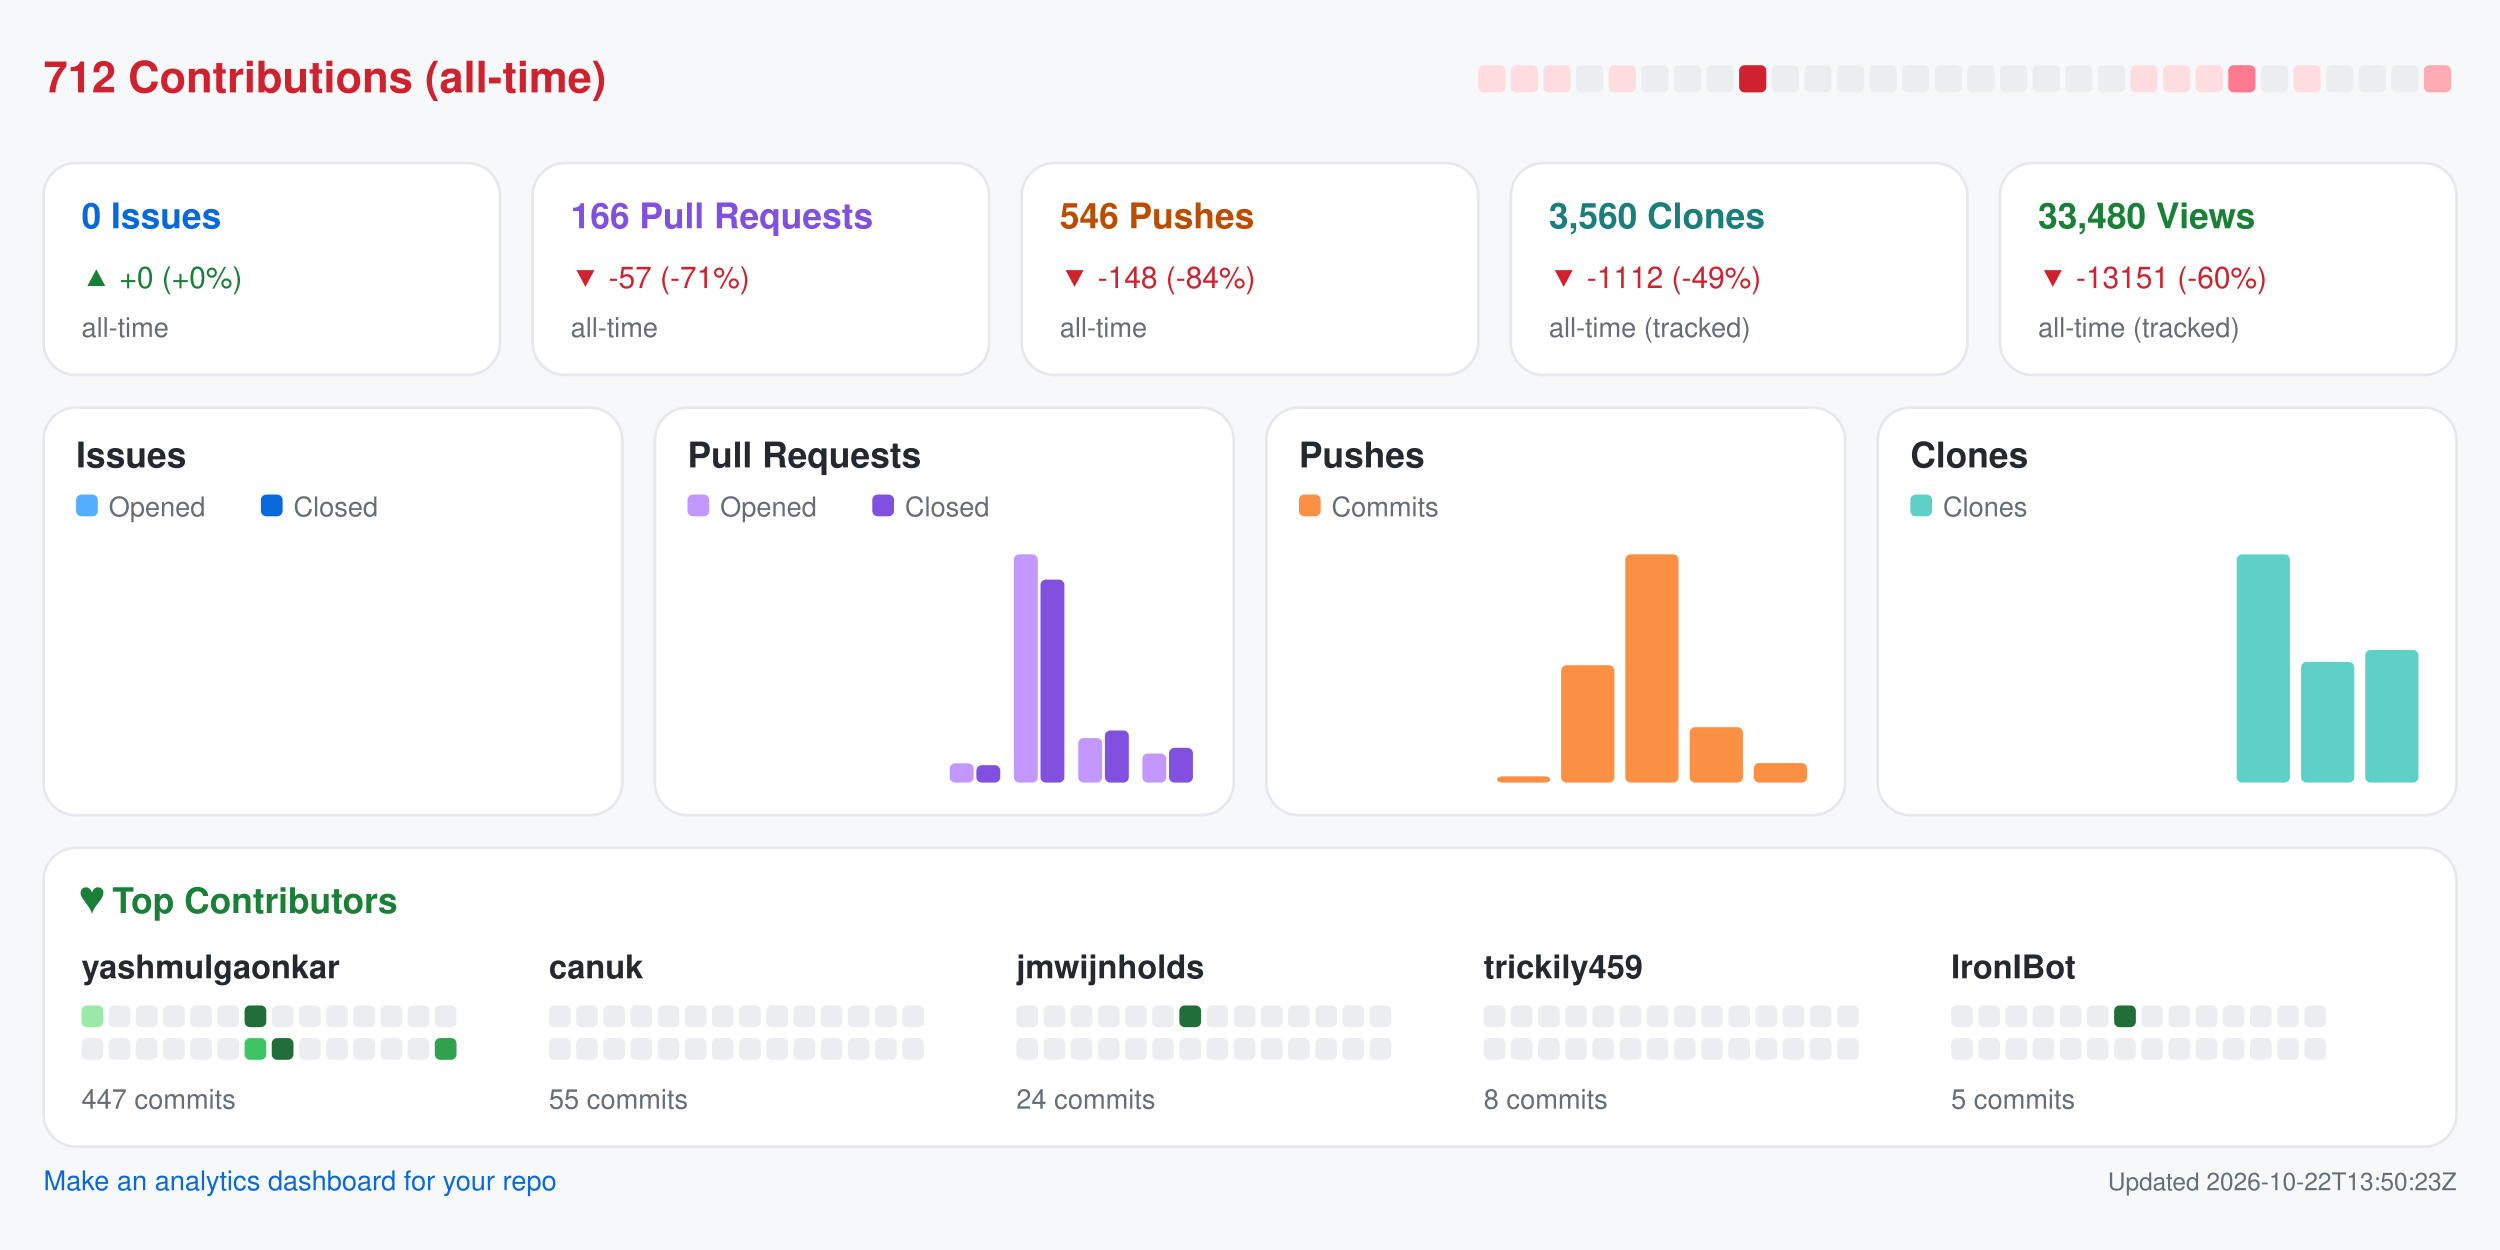
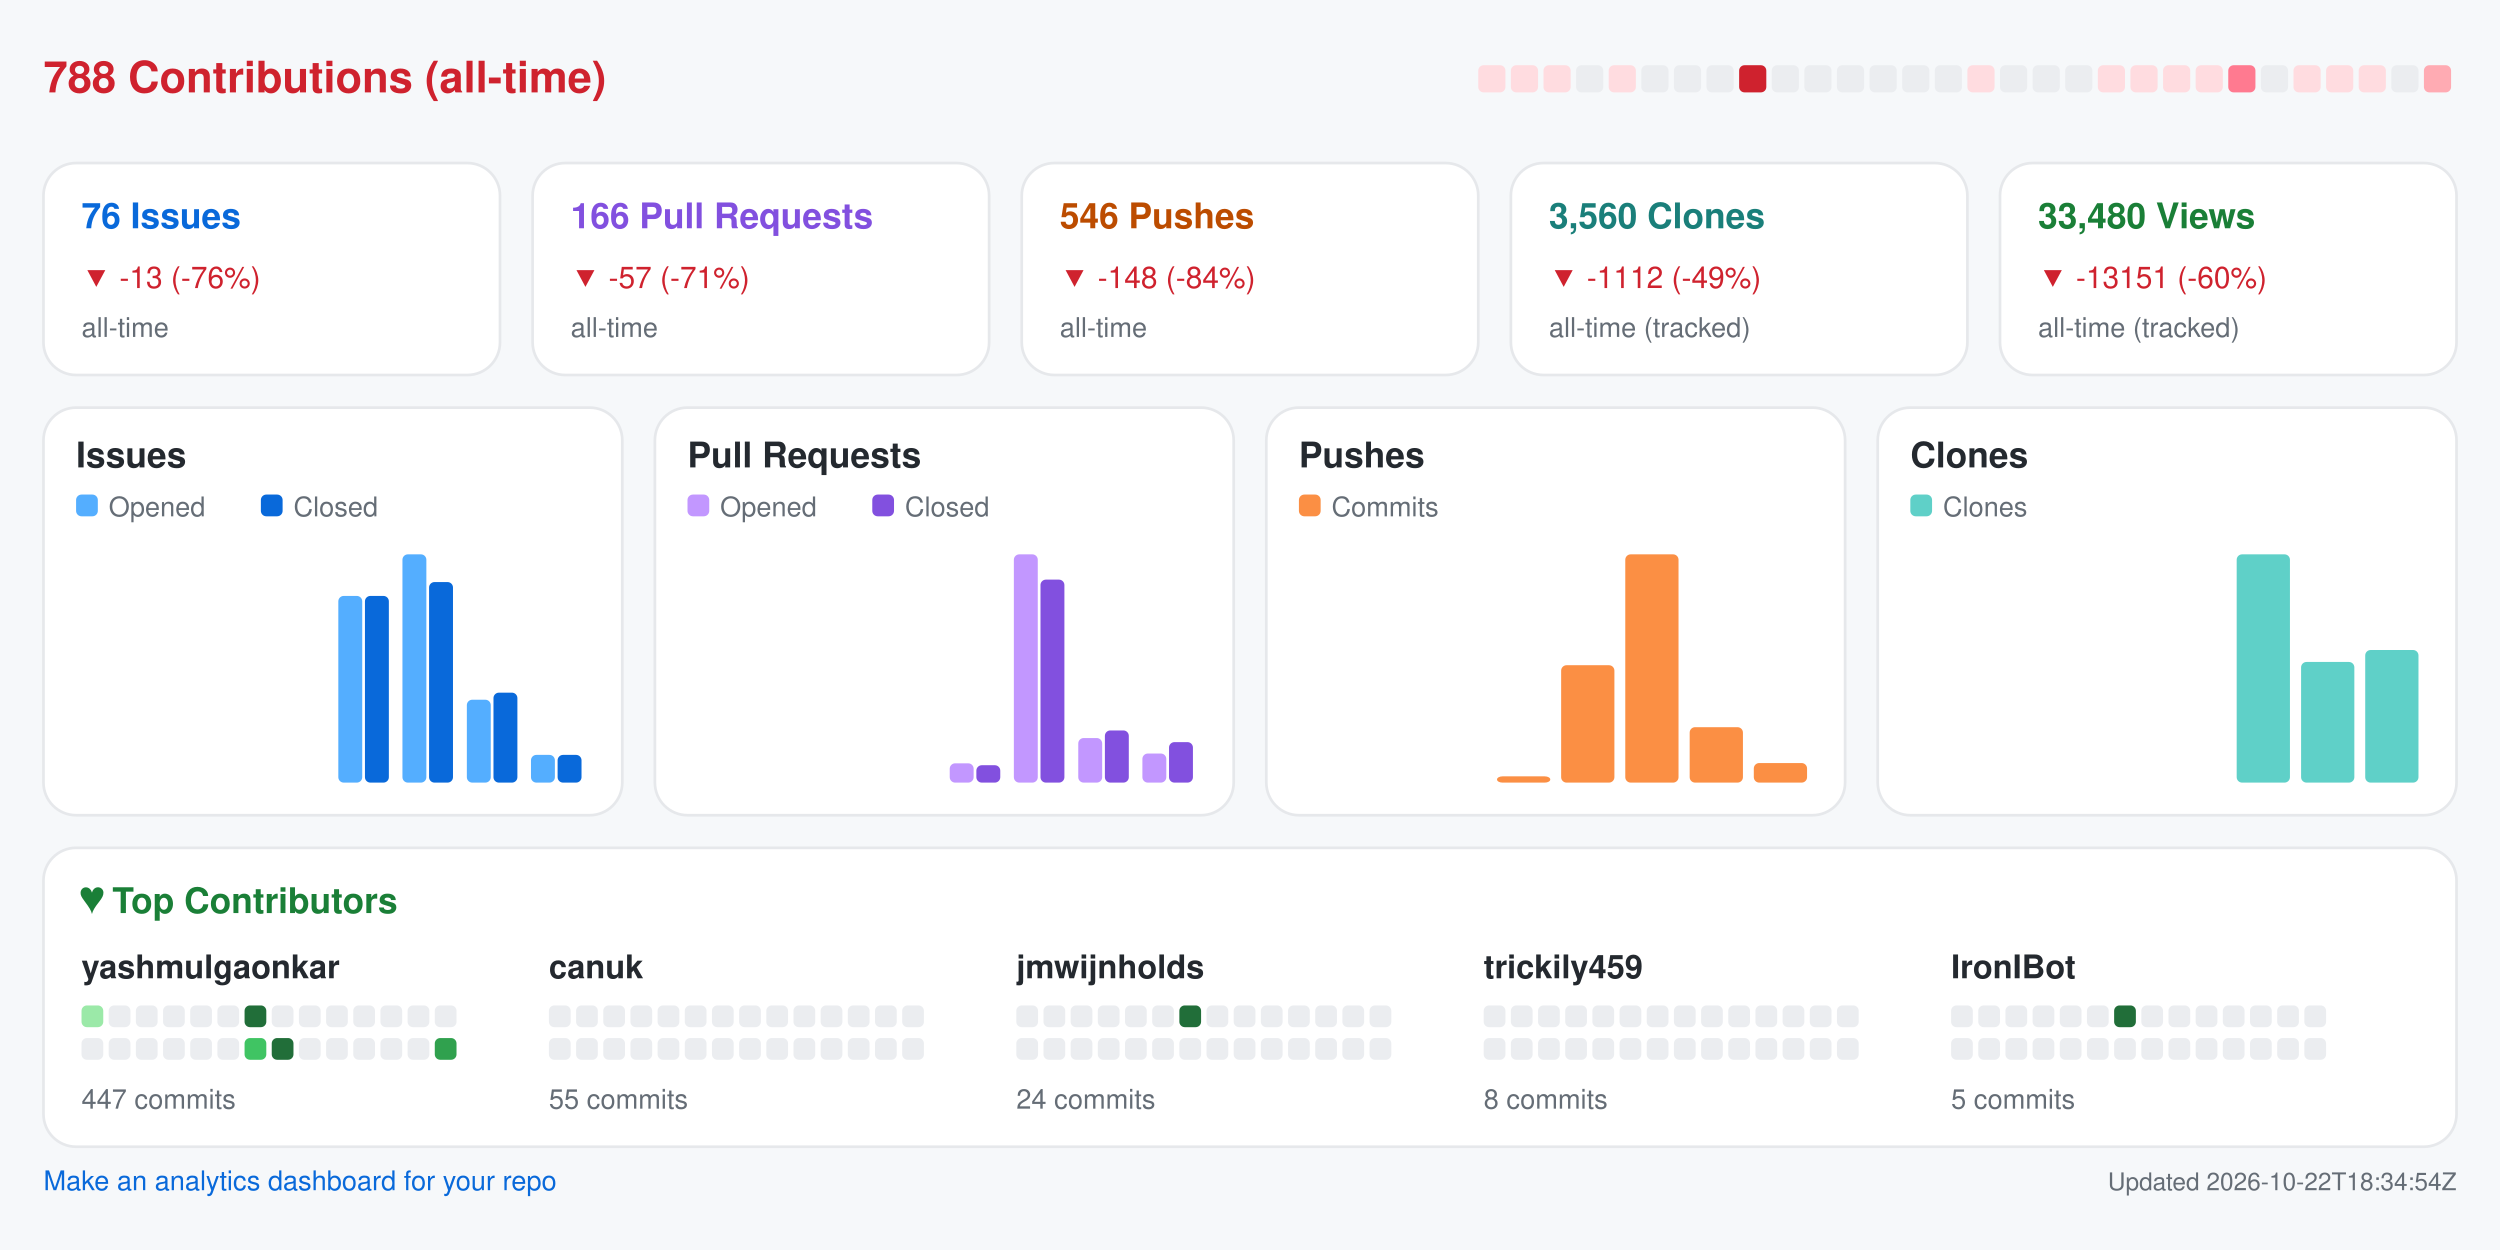
<svg xmlns="http://www.w3.org/2000/svg" width="920" height="460" viewBox="0 0 920 460" role="img" aria-label="Repository analytics for yashmulgaonkar/FlightScnr_Pi">
  <rect x="0.0" y="0.0" width="920.0" height="460.0" rx="0" fill="#f6f8fa" />
-   <text x="16.0" y="34.0" fill="#cf222e" font-size="16" font-family="-apple-system,BlinkMacSystemFont,Segoe UI,Helvetica,Arial,sans-serif" font-weight="600" text-anchor="start">712 Contributions (all-time)</text>
+   <text x="16.0" y="34.0" fill="#cf222e" font-size="16" font-family="-apple-system,BlinkMacSystemFont,Segoe UI,Helvetica,Arial,sans-serif" font-weight="600" text-anchor="start">788 Contributions (all-time)</text>
  <rect x="544.0" y="24.0" width="10.0" height="10.0" rx="2" fill="#ffdce0" />
  <rect x="556.0" y="24.0" width="10.0" height="10.0" rx="2" fill="#ffdce0" />
  <rect x="568.0" y="24.0" width="10.0" height="10.0" rx="2" fill="#ffdce0" />
  <rect x="580.0" y="24.0" width="10.0" height="10.0" rx="2" fill="#ebedf0" />
  <rect x="592.0" y="24.0" width="10.0" height="10.0" rx="2" fill="#ffdce0" />
  <rect x="604.0" y="24.0" width="10.0" height="10.0" rx="2" fill="#ebedf0" />
  <rect x="616.0" y="24.0" width="10.0" height="10.0" rx="2" fill="#ebedf0" />
  <rect x="628.0" y="24.0" width="10.0" height="10.0" rx="2" fill="#ebedf0" />
  <rect x="640.0" y="24.0" width="10.0" height="10.0" rx="2" fill="#cf222e" />
  <rect x="652.0" y="24.0" width="10.0" height="10.0" rx="2" fill="#ebedf0" />
  <rect x="664.0" y="24.0" width="10.0" height="10.0" rx="2" fill="#ebedf0" />
  <rect x="676.0" y="24.0" width="10.0" height="10.0" rx="2" fill="#ebedf0" />
  <rect x="688.0" y="24.0" width="10.0" height="10.0" rx="2" fill="#ebedf0" />
  <rect x="700.0" y="24.0" width="10.0" height="10.0" rx="2" fill="#ebedf0" />
  <rect x="712.0" y="24.0" width="10.0" height="10.0" rx="2" fill="#ebedf0" />
-   <rect x="724.0" y="24.0" width="10.0" height="10.0" rx="2" fill="#ebedf0" />
+   <rect x="724.0" y="24.0" width="10.0" height="10.0" rx="2" fill="#ffdce0" />
  <rect x="736.0" y="24.0" width="10.0" height="10.0" rx="2" fill="#ebedf0" />
  <rect x="748.0" y="24.0" width="10.0" height="10.0" rx="2" fill="#ebedf0" />
  <rect x="760.0" y="24.0" width="10.0" height="10.0" rx="2" fill="#ebedf0" />
-   <rect x="772.0" y="24.0" width="10.0" height="10.0" rx="2" fill="#ebedf0" />
+   <rect x="772.0" y="24.0" width="10.0" height="10.0" rx="2" fill="#ffdce0" />
  <rect x="784.0" y="24.0" width="10.0" height="10.0" rx="2" fill="#ffdce0" />
  <rect x="796.0" y="24.0" width="10.0" height="10.0" rx="2" fill="#ffdce0" />
  <rect x="808.0" y="24.0" width="10.0" height="10.0" rx="2" fill="#ffdce0" />
  <rect x="820.0" y="24.0" width="10.0" height="10.0" rx="2" fill="#ff7a90" />
  <rect x="832.0" y="24.0" width="10.0" height="10.0" rx="2" fill="#ebedf0" />
  <rect x="844.0" y="24.0" width="10.0" height="10.0" rx="2" fill="#ffdce0" />
-   <rect x="856.0" y="24.0" width="10.0" height="10.0" rx="2" fill="#ebedf0" />
-   <rect x="868.0" y="24.0" width="10.0" height="10.0" rx="2" fill="#ebedf0" />
+   <rect x="856.0" y="24.0" width="10.0" height="10.0" rx="2" fill="#ffdce0" />
+   <rect x="868.0" y="24.0" width="10.0" height="10.0" rx="2" fill="#ffdce0" />
  <rect x="880.0" y="24.0" width="10.0" height="10.0" rx="2" fill="#ebedf0" />
  <rect x="892.0" y="24.0" width="10.0" height="10.0" rx="2" fill="#ffabb3" />
  <rect x="16.0" y="60.0" width="168.0" height="78.0" rx="12" fill="#ffffff" stroke="#e6e8eb" />
-   <text x="30.0" y="84.0" fill="#0969da" font-size="13" font-family="-apple-system,BlinkMacSystemFont,Segoe UI,Helvetica,Arial,sans-serif" font-weight="600" text-anchor="start">0 Issues</text>
-   <text x="30.0" y="106.0" fill="#1a7f37" font-size="11" font-family="-apple-system,BlinkMacSystemFont,Segoe UI,Helvetica,Arial,sans-serif" font-weight="400" text-anchor="start">▲ +0 (+0%)</text>
+   <text x="30.0" y="84.0" fill="#0969da" font-size="13" font-family="-apple-system,BlinkMacSystemFont,Segoe UI,Helvetica,Arial,sans-serif" font-weight="600" text-anchor="start">76 Issues</text>
+   <text x="30.0" y="106.0" fill="#cf222e" font-size="11" font-family="-apple-system,BlinkMacSystemFont,Segoe UI,Helvetica,Arial,sans-serif" font-weight="400" text-anchor="start">▼ -13 (-76%)</text>
  <text x="30.0" y="124.0" fill="#656d76" font-size="10" font-family="-apple-system,BlinkMacSystemFont,Segoe UI,Helvetica,Arial,sans-serif" font-weight="400" text-anchor="start">all-time</text>
  <rect x="196.0" y="60.0" width="168.0" height="78.0" rx="12" fill="#ffffff" stroke="#e6e8eb" />
  <text x="210.0" y="84.0" fill="#8250df" font-size="13" font-family="-apple-system,BlinkMacSystemFont,Segoe UI,Helvetica,Arial,sans-serif" font-weight="600" text-anchor="start">166 Pull Requests</text>
  <text x="210.0" y="106.0" fill="#cf222e" font-size="11" font-family="-apple-system,BlinkMacSystemFont,Segoe UI,Helvetica,Arial,sans-serif" font-weight="400" text-anchor="start">▼ -57 (-71%)</text>
  <text x="210.0" y="124.0" fill="#656d76" font-size="10" font-family="-apple-system,BlinkMacSystemFont,Segoe UI,Helvetica,Arial,sans-serif" font-weight="400" text-anchor="start">all-time</text>
  <rect x="376.0" y="60.0" width="168.0" height="78.0" rx="12" fill="#ffffff" stroke="#e6e8eb" />
  <text x="390.0" y="84.0" fill="#bc4c00" font-size="13" font-family="-apple-system,BlinkMacSystemFont,Segoe UI,Helvetica,Arial,sans-serif" font-weight="600" text-anchor="start">546 Pushes</text>
  <text x="390.0" y="106.0" fill="#cf222e" font-size="11" font-family="-apple-system,BlinkMacSystemFont,Segoe UI,Helvetica,Arial,sans-serif" font-weight="400" text-anchor="start">▼ -148 (-84%)</text>
  <text x="390.0" y="124.0" fill="#656d76" font-size="10" font-family="-apple-system,BlinkMacSystemFont,Segoe UI,Helvetica,Arial,sans-serif" font-weight="400" text-anchor="start">all-time</text>
  <rect x="556.0" y="60.0" width="168.0" height="78.0" rx="12" fill="#ffffff" stroke="#e6e8eb" />
  <text x="570.0" y="84.0" fill="#1a7f7a" font-size="13" font-family="-apple-system,BlinkMacSystemFont,Segoe UI,Helvetica,Arial,sans-serif" font-weight="600" text-anchor="start">3,560 Clones</text>
  <text x="570.0" y="106.0" fill="#cf222e" font-size="11" font-family="-apple-system,BlinkMacSystemFont,Segoe UI,Helvetica,Arial,sans-serif" font-weight="400" text-anchor="start">▼ -1112 (-49%)</text>
  <text x="570.0" y="124.0" fill="#656d76" font-size="10" font-family="-apple-system,BlinkMacSystemFont,Segoe UI,Helvetica,Arial,sans-serif" font-weight="400" text-anchor="start">all-time (tracked)</text>
  <rect x="736.0" y="60.0" width="168.0" height="78.0" rx="12" fill="#ffffff" stroke="#e6e8eb" />
  <text x="750.0" y="84.0" fill="#1a7f37" font-size="13" font-family="-apple-system,BlinkMacSystemFont,Segoe UI,Helvetica,Arial,sans-serif" font-weight="600" text-anchor="start">33,480 Views</text>
  <text x="750.0" y="106.0" fill="#cf222e" font-size="11" font-family="-apple-system,BlinkMacSystemFont,Segoe UI,Helvetica,Arial,sans-serif" font-weight="400" text-anchor="start">▼ -13151 (-60%)</text>
  <text x="750.0" y="124.0" fill="#656d76" font-size="10" font-family="-apple-system,BlinkMacSystemFont,Segoe UI,Helvetica,Arial,sans-serif" font-weight="400" text-anchor="start">all-time (tracked)</text>
  <rect x="16.0" y="150.0" width="213.0" height="150.0" rx="12" fill="#ffffff" stroke="#e6e8eb" />
  <text x="28.0" y="172.0" fill="#24292f" font-size="13" font-family="-apple-system,BlinkMacSystemFont,Segoe UI,Helvetica,Arial,sans-serif" font-weight="600" text-anchor="start">Issues</text>
  <rect x="28.0" y="182.0" width="8.0" height="8.0" rx="2" fill="#54aeff" />
  <text x="40.0" y="190.0" fill="#656d76" font-size="10" font-family="-apple-system,BlinkMacSystemFont,Segoe UI,Helvetica,Arial,sans-serif" font-weight="400" text-anchor="start">Opened</text>
  <rect x="96.0" y="182.0" width="8.0" height="8.0" rx="2" fill="#0969da" />
  <text x="108.0" y="190.0" fill="#656d76" font-size="10" font-family="-apple-system,BlinkMacSystemFont,Segoe UI,Helvetica,Arial,sans-serif" font-weight="400" text-anchor="start">Closed</text>
  <rect x="30.0" y="288.0" width="8.8" height="0.0" rx="2" fill="#54aeff" />
  <rect x="39.8" y="288.0" width="8.8" height="0.0" rx="2" fill="#0969da" />
  <rect x="53.6" y="288.0" width="8.8" height="0.0" rx="2" fill="#54aeff" />
  <rect x="63.4" y="288.0" width="8.8" height="0.0" rx="2" fill="#0969da" />
  <rect x="77.2" y="288.0" width="8.8" height="0.0" rx="2" fill="#54aeff" />
  <rect x="87.1" y="288.0" width="8.8" height="0.0" rx="2" fill="#0969da" />
  <rect x="100.9" y="288.0" width="8.8" height="0.0" rx="2" fill="#54aeff" />
  <rect x="110.7" y="288.0" width="8.8" height="0.0" rx="2" fill="#0969da" />
-   <rect x="124.5" y="288.0" width="8.8" height="0.0" rx="2" fill="#54aeff" />
-   <rect x="134.3" y="288.0" width="8.8" height="0.0" rx="2" fill="#0969da" />
-   <rect x="148.1" y="288.0" width="8.8" height="0.0" rx="2" fill="#54aeff" />
-   <rect x="157.9" y="288.0" width="8.8" height="0.0" rx="2" fill="#0969da" />
-   <rect x="171.8" y="288.0" width="8.8" height="0.0" rx="2" fill="#54aeff" />
-   <rect x="181.6" y="288.0" width="8.8" height="0.0" rx="2" fill="#0969da" />
-   <rect x="195.4" y="288.0" width="8.8" height="0.0" rx="2" fill="#54aeff" />
-   <rect x="205.2" y="288.0" width="8.8" height="0.0" rx="2" fill="#0969da" />
+   <rect x="124.5" y="219.3" width="8.8" height="68.7" rx="2" fill="#54aeff" />
+   <rect x="134.3" y="219.3" width="8.8" height="68.7" rx="2" fill="#0969da" />
+   <rect x="148.1" y="204.0" width="8.8" height="84.0" rx="2" fill="#54aeff" />
+   <rect x="157.9" y="214.2" width="8.8" height="73.8" rx="2" fill="#0969da" />
+   <rect x="171.8" y="257.5" width="8.8" height="30.5" rx="2" fill="#54aeff" />
+   <rect x="181.6" y="254.9" width="8.8" height="33.1" rx="2" fill="#0969da" />
+   <rect x="195.4" y="277.8" width="8.8" height="10.2" rx="2" fill="#54aeff" />
+   <rect x="205.2" y="277.8" width="8.8" height="10.2" rx="2" fill="#0969da" />
  <rect x="241.0" y="150.0" width="213.0" height="150.0" rx="12" fill="#ffffff" stroke="#e6e8eb" />
  <text x="253.0" y="172.0" fill="#24292f" font-size="13" font-family="-apple-system,BlinkMacSystemFont,Segoe UI,Helvetica,Arial,sans-serif" font-weight="600" text-anchor="start">Pull Requests</text>
  <rect x="253.0" y="182.0" width="8.0" height="8.0" rx="2" fill="#c297ff" />
  <text x="265.0" y="190.0" fill="#656d76" font-size="10" font-family="-apple-system,BlinkMacSystemFont,Segoe UI,Helvetica,Arial,sans-serif" font-weight="400" text-anchor="start">Opened</text>
  <rect x="321.0" y="182.0" width="8.0" height="8.0" rx="2" fill="#8250df" />
  <text x="333.0" y="190.0" fill="#656d76" font-size="10" font-family="-apple-system,BlinkMacSystemFont,Segoe UI,Helvetica,Arial,sans-serif" font-weight="400" text-anchor="start">Closed</text>
  <rect x="255.0" y="288.0" width="8.8" height="0.0" rx="2" fill="#c297ff" />
  <rect x="264.8" y="288.0" width="8.8" height="0.0" rx="2" fill="#8250df" />
  <rect x="278.6" y="288.0" width="8.8" height="0.0" rx="2" fill="#c297ff" />
  <rect x="288.4" y="288.0" width="8.8" height="0.0" rx="2" fill="#8250df" />
  <rect x="302.2" y="288.0" width="8.8" height="0.0" rx="2" fill="#c297ff" />
  <rect x="312.1" y="288.0" width="8.8" height="0.0" rx="2" fill="#8250df" />
  <rect x="325.9" y="288.0" width="8.8" height="0.0" rx="2" fill="#c297ff" />
  <rect x="335.7" y="288.0" width="8.8" height="0.0" rx="2" fill="#8250df" />
  <rect x="349.5" y="280.9" width="8.8" height="7.1" rx="2" fill="#c297ff" />
  <rect x="359.3" y="281.6" width="8.8" height="6.4" rx="2" fill="#8250df" />
  <rect x="373.1" y="204.0" width="8.8" height="84.0" rx="2" fill="#c297ff" />
  <rect x="382.9" y="213.3" width="8.8" height="74.7" rx="2" fill="#8250df" />
  <rect x="396.8" y="271.6" width="8.8" height="16.4" rx="2" fill="#c297ff" />
  <rect x="406.6" y="268.8" width="8.8" height="19.2" rx="2" fill="#8250df" />
  <rect x="420.4" y="277.3" width="8.8" height="10.7" rx="2" fill="#c297ff" />
-   <rect x="430.2" y="275.2" width="8.8" height="12.8" rx="2" fill="#8250df" />
+   <rect x="430.2" y="273.1" width="8.8" height="14.9" rx="2" fill="#8250df" />
  <rect x="466.0" y="150.0" width="213.0" height="150.0" rx="12" fill="#ffffff" stroke="#e6e8eb" />
  <text x="478.0" y="172.0" fill="#24292f" font-size="13" font-family="-apple-system,BlinkMacSystemFont,Segoe UI,Helvetica,Arial,sans-serif" font-weight="600" text-anchor="start">Pushes</text>
  <rect x="478.0" y="182.0" width="8.0" height="8.0" rx="2" fill="#fb8f44" />
  <text x="490.0" y="190.0" fill="#656d76" font-size="10" font-family="-apple-system,BlinkMacSystemFont,Segoe UI,Helvetica,Arial,sans-serif" font-weight="400" text-anchor="start">Commits</text>
  <rect x="480.0" y="288.0" width="19.6" height="0.0" rx="2" fill="#fb8f44" />
  <rect x="503.6" y="288.0" width="19.6" height="0.0" rx="2" fill="#fb8f44" />
  <rect x="527.2" y="288.0" width="19.6" height="0.0" rx="2" fill="#fb8f44" />
  <rect x="550.9" y="285.7" width="19.6" height="2.3" rx="2" fill="#fb8f44" />
  <rect x="574.5" y="244.8" width="19.6" height="43.2" rx="2" fill="#fb8f44" />
  <rect x="598.1" y="204.0" width="19.6" height="84.0" rx="2" fill="#fb8f44" />
  <rect x="621.8" y="267.6" width="19.6" height="20.4" rx="2" fill="#fb8f44" />
  <rect x="645.4" y="280.8" width="19.6" height="7.2" rx="2" fill="#fb8f44" />
  <rect x="691.0" y="150.0" width="213.0" height="150.0" rx="12" fill="#ffffff" stroke="#e6e8eb" />
  <text x="703.0" y="172.0" fill="#24292f" font-size="13" font-family="-apple-system,BlinkMacSystemFont,Segoe UI,Helvetica,Arial,sans-serif" font-weight="600" text-anchor="start">Clones</text>
  <rect x="703.0" y="182.0" width="8.0" height="8.0" rx="2" fill="#5fd0c8" />
  <text x="715.0" y="190.0" fill="#656d76" font-size="10" font-family="-apple-system,BlinkMacSystemFont,Segoe UI,Helvetica,Arial,sans-serif" font-weight="400" text-anchor="start">Clones</text>
  <rect x="705.0" y="288.0" width="19.6" height="0.0" rx="2" fill="#5fd0c8" />
  <rect x="728.6" y="288.0" width="19.6" height="0.0" rx="2" fill="#5fd0c8" />
  <rect x="752.2" y="288.0" width="19.6" height="0.0" rx="2" fill="#5fd0c8" />
  <rect x="775.9" y="288.0" width="19.6" height="0.0" rx="2" fill="#5fd0c8" />
  <rect x="799.5" y="288.0" width="19.6" height="0.0" rx="2" fill="#5fd0c8" />
  <rect x="823.1" y="204.0" width="19.6" height="84.0" rx="2" fill="#5fd0c8" />
  <rect x="846.8" y="243.6" width="19.6" height="44.4" rx="2" fill="#5fd0c8" />
  <rect x="870.4" y="239.2" width="19.6" height="48.8" rx="2" fill="#5fd0c8" />
  <rect x="16.0" y="312.0" width="888.0" height="110.0" rx="12" fill="#ffffff" stroke="#e6e8eb" />
  <text x="30.0" y="336.0" fill="#1a7f37" font-size="13" font-family="-apple-system,BlinkMacSystemFont,Segoe UI,Helvetica,Arial,sans-serif" font-weight="600" text-anchor="start">♥  Top Contributors</text>
  <text x="30.0" y="360.0" fill="#24292f" font-size="12" font-family="-apple-system,BlinkMacSystemFont,Segoe UI,Helvetica,Arial,sans-serif" font-weight="600" text-anchor="start">yashmulgaonkar</text>
  <rect x="30.0" y="370.0" width="8.0" height="8.0" rx="2" fill="#9be9a8" />
  <rect x="40.0" y="370.0" width="8.0" height="8.0" rx="2" fill="#ebedf0" />
  <rect x="50.0" y="370.0" width="8.0" height="8.0" rx="2" fill="#ebedf0" />
  <rect x="60.0" y="370.0" width="8.0" height="8.0" rx="2" fill="#ebedf0" />
  <rect x="70.0" y="370.0" width="8.0" height="8.0" rx="2" fill="#ebedf0" />
  <rect x="80.0" y="370.0" width="8.0" height="8.0" rx="2" fill="#ebedf0" />
  <rect x="90.0" y="370.0" width="8.0" height="8.0" rx="2" fill="#216e39" />
  <rect x="100.0" y="370.0" width="8.0" height="8.0" rx="2" fill="#ebedf0" />
  <rect x="110.0" y="370.0" width="8.0" height="8.0" rx="2" fill="#ebedf0" />
  <rect x="120.0" y="370.0" width="8.0" height="8.0" rx="2" fill="#ebedf0" />
  <rect x="130.0" y="370.0" width="8.0" height="8.0" rx="2" fill="#ebedf0" />
  <rect x="140.0" y="370.0" width="8.0" height="8.0" rx="2" fill="#ebedf0" />
  <rect x="150.0" y="370.0" width="8.0" height="8.0" rx="2" fill="#ebedf0" />
  <rect x="160.0" y="370.0" width="8.0" height="8.0" rx="2" fill="#ebedf0" />
  <rect x="30.0" y="382.0" width="8.0" height="8.0" rx="2" fill="#ebedf0" />
  <rect x="40.0" y="382.0" width="8.0" height="8.0" rx="2" fill="#ebedf0" />
  <rect x="50.0" y="382.0" width="8.0" height="8.0" rx="2" fill="#ebedf0" />
  <rect x="60.0" y="382.0" width="8.0" height="8.0" rx="2" fill="#ebedf0" />
  <rect x="70.0" y="382.0" width="8.0" height="8.0" rx="2" fill="#ebedf0" />
  <rect x="80.0" y="382.0" width="8.0" height="8.0" rx="2" fill="#ebedf0" />
  <rect x="90.0" y="382.0" width="8.0" height="8.0" rx="2" fill="#40c463" />
  <rect x="100.0" y="382.0" width="8.0" height="8.0" rx="2" fill="#216e39" />
  <rect x="110.0" y="382.0" width="8.0" height="8.0" rx="2" fill="#ebedf0" />
  <rect x="120.0" y="382.0" width="8.0" height="8.0" rx="2" fill="#ebedf0" />
  <rect x="130.0" y="382.0" width="8.0" height="8.0" rx="2" fill="#ebedf0" />
  <rect x="140.0" y="382.0" width="8.0" height="8.0" rx="2" fill="#ebedf0" />
  <rect x="150.0" y="382.0" width="8.0" height="8.0" rx="2" fill="#ebedf0" />
  <rect x="160.0" y="382.0" width="8.0" height="8.0" rx="2" fill="#30a14e" />
  <text x="30.0" y="408.0" fill="#656d76" font-size="10" font-family="-apple-system,BlinkMacSystemFont,Segoe UI,Helvetica,Arial,sans-serif" font-weight="400" text-anchor="start">447 commits</text>
  <text x="202.0" y="360.0" fill="#24292f" font-size="12" font-family="-apple-system,BlinkMacSystemFont,Segoe UI,Helvetica,Arial,sans-serif" font-weight="600" text-anchor="start">canuk</text>
  <rect x="202.0" y="370.0" width="8.0" height="8.0" rx="2" fill="#ebedf0" />
  <rect x="212.0" y="370.0" width="8.0" height="8.0" rx="2" fill="#ebedf0" />
  <rect x="222.0" y="370.0" width="8.0" height="8.0" rx="2" fill="#ebedf0" />
  <rect x="232.0" y="370.0" width="8.0" height="8.0" rx="2" fill="#ebedf0" />
  <rect x="242.0" y="370.0" width="8.0" height="8.0" rx="2" fill="#ebedf0" />
  <rect x="252.0" y="370.0" width="8.0" height="8.0" rx="2" fill="#ebedf0" />
  <rect x="262.0" y="370.0" width="8.0" height="8.0" rx="2" fill="#ebedf0" />
  <rect x="272.0" y="370.0" width="8.0" height="8.0" rx="2" fill="#ebedf0" />
  <rect x="282.0" y="370.0" width="8.0" height="8.0" rx="2" fill="#ebedf0" />
  <rect x="292.0" y="370.0" width="8.0" height="8.0" rx="2" fill="#ebedf0" />
  <rect x="302.0" y="370.0" width="8.0" height="8.0" rx="2" fill="#ebedf0" />
  <rect x="312.0" y="370.0" width="8.0" height="8.0" rx="2" fill="#ebedf0" />
  <rect x="322.0" y="370.0" width="8.0" height="8.0" rx="2" fill="#ebedf0" />
  <rect x="332.0" y="370.0" width="8.0" height="8.0" rx="2" fill="#ebedf0" />
  <rect x="202.0" y="382.0" width="8.0" height="8.0" rx="2" fill="#ebedf0" />
  <rect x="212.0" y="382.0" width="8.0" height="8.0" rx="2" fill="#ebedf0" />
  <rect x="222.0" y="382.0" width="8.0" height="8.0" rx="2" fill="#ebedf0" />
  <rect x="232.0" y="382.0" width="8.0" height="8.0" rx="2" fill="#ebedf0" />
  <rect x="242.0" y="382.0" width="8.0" height="8.0" rx="2" fill="#ebedf0" />
  <rect x="252.0" y="382.0" width="8.0" height="8.0" rx="2" fill="#ebedf0" />
  <rect x="262.0" y="382.0" width="8.0" height="8.0" rx="2" fill="#ebedf0" />
  <rect x="272.0" y="382.0" width="8.0" height="8.0" rx="2" fill="#ebedf0" />
  <rect x="282.0" y="382.0" width="8.0" height="8.0" rx="2" fill="#ebedf0" />
  <rect x="292.0" y="382.0" width="8.0" height="8.0" rx="2" fill="#ebedf0" />
  <rect x="302.0" y="382.0" width="8.0" height="8.0" rx="2" fill="#ebedf0" />
  <rect x="312.0" y="382.0" width="8.0" height="8.0" rx="2" fill="#ebedf0" />
  <rect x="322.0" y="382.0" width="8.0" height="8.0" rx="2" fill="#ebedf0" />
  <rect x="332.0" y="382.0" width="8.0" height="8.0" rx="2" fill="#ebedf0" />
  <text x="202.0" y="408.0" fill="#656d76" font-size="10" font-family="-apple-system,BlinkMacSystemFont,Segoe UI,Helvetica,Arial,sans-serif" font-weight="400" text-anchor="start">55 commits</text>
  <text x="374.0" y="360.0" fill="#24292f" font-size="12" font-family="-apple-system,BlinkMacSystemFont,Segoe UI,Helvetica,Arial,sans-serif" font-weight="600" text-anchor="start">jmwijnholds</text>
  <rect x="374.0" y="370.0" width="8.0" height="8.0" rx="2" fill="#ebedf0" />
  <rect x="384.0" y="370.0" width="8.0" height="8.0" rx="2" fill="#ebedf0" />
  <rect x="394.0" y="370.0" width="8.0" height="8.0" rx="2" fill="#ebedf0" />
  <rect x="404.0" y="370.0" width="8.0" height="8.0" rx="2" fill="#ebedf0" />
  <rect x="414.0" y="370.0" width="8.0" height="8.0" rx="2" fill="#ebedf0" />
  <rect x="424.0" y="370.0" width="8.0" height="8.0" rx="2" fill="#ebedf0" />
  <rect x="434.0" y="370.0" width="8.0" height="8.0" rx="2" fill="#216e39" />
  <rect x="444.0" y="370.0" width="8.0" height="8.0" rx="2" fill="#ebedf0" />
  <rect x="454.0" y="370.0" width="8.0" height="8.0" rx="2" fill="#ebedf0" />
  <rect x="464.0" y="370.0" width="8.0" height="8.0" rx="2" fill="#ebedf0" />
  <rect x="474.0" y="370.0" width="8.0" height="8.0" rx="2" fill="#ebedf0" />
  <rect x="484.0" y="370.0" width="8.0" height="8.0" rx="2" fill="#ebedf0" />
  <rect x="494.0" y="370.0" width="8.0" height="8.0" rx="2" fill="#ebedf0" />
  <rect x="504.0" y="370.0" width="8.0" height="8.0" rx="2" fill="#ebedf0" />
  <rect x="374.0" y="382.0" width="8.0" height="8.0" rx="2" fill="#ebedf0" />
  <rect x="384.0" y="382.0" width="8.0" height="8.0" rx="2" fill="#ebedf0" />
  <rect x="394.0" y="382.0" width="8.0" height="8.0" rx="2" fill="#ebedf0" />
  <rect x="404.0" y="382.0" width="8.0" height="8.0" rx="2" fill="#ebedf0" />
  <rect x="414.0" y="382.0" width="8.0" height="8.0" rx="2" fill="#ebedf0" />
  <rect x="424.0" y="382.0" width="8.0" height="8.0" rx="2" fill="#ebedf0" />
  <rect x="434.0" y="382.0" width="8.0" height="8.0" rx="2" fill="#ebedf0" />
  <rect x="444.0" y="382.0" width="8.0" height="8.0" rx="2" fill="#ebedf0" />
  <rect x="454.0" y="382.0" width="8.0" height="8.0" rx="2" fill="#ebedf0" />
  <rect x="464.0" y="382.0" width="8.0" height="8.0" rx="2" fill="#ebedf0" />
  <rect x="474.0" y="382.0" width="8.0" height="8.0" rx="2" fill="#ebedf0" />
  <rect x="484.0" y="382.0" width="8.0" height="8.0" rx="2" fill="#ebedf0" />
  <rect x="494.0" y="382.0" width="8.0" height="8.0" rx="2" fill="#ebedf0" />
  <rect x="504.0" y="382.0" width="8.0" height="8.0" rx="2" fill="#ebedf0" />
  <text x="374.0" y="408.0" fill="#656d76" font-size="10" font-family="-apple-system,BlinkMacSystemFont,Segoe UI,Helvetica,Arial,sans-serif" font-weight="400" text-anchor="start">24 commits</text>
  <text x="546.0" y="360.0" fill="#24292f" font-size="12" font-family="-apple-system,BlinkMacSystemFont,Segoe UI,Helvetica,Arial,sans-serif" font-weight="600" text-anchor="start">trickily459</text>
  <rect x="546.0" y="370.0" width="8.0" height="8.0" rx="2" fill="#ebedf0" />
  <rect x="556.0" y="370.0" width="8.0" height="8.0" rx="2" fill="#ebedf0" />
  <rect x="566.0" y="370.0" width="8.0" height="8.0" rx="2" fill="#ebedf0" />
  <rect x="576.0" y="370.0" width="8.0" height="8.0" rx="2" fill="#ebedf0" />
  <rect x="586.0" y="370.0" width="8.0" height="8.0" rx="2" fill="#ebedf0" />
  <rect x="596.0" y="370.0" width="8.0" height="8.0" rx="2" fill="#ebedf0" />
  <rect x="606.0" y="370.0" width="8.0" height="8.0" rx="2" fill="#ebedf0" />
  <rect x="616.0" y="370.0" width="8.0" height="8.0" rx="2" fill="#ebedf0" />
  <rect x="626.0" y="370.0" width="8.0" height="8.0" rx="2" fill="#ebedf0" />
  <rect x="636.0" y="370.0" width="8.0" height="8.0" rx="2" fill="#ebedf0" />
  <rect x="646.0" y="370.0" width="8.0" height="8.0" rx="2" fill="#ebedf0" />
  <rect x="656.0" y="370.0" width="8.0" height="8.0" rx="2" fill="#ebedf0" />
  <rect x="666.0" y="370.0" width="8.0" height="8.0" rx="2" fill="#ebedf0" />
  <rect x="676.0" y="370.0" width="8.0" height="8.0" rx="2" fill="#ebedf0" />
  <rect x="546.0" y="382.0" width="8.0" height="8.0" rx="2" fill="#ebedf0" />
  <rect x="556.0" y="382.0" width="8.0" height="8.0" rx="2" fill="#ebedf0" />
  <rect x="566.0" y="382.0" width="8.0" height="8.0" rx="2" fill="#ebedf0" />
  <rect x="576.0" y="382.0" width="8.0" height="8.0" rx="2" fill="#ebedf0" />
  <rect x="586.0" y="382.0" width="8.0" height="8.0" rx="2" fill="#ebedf0" />
  <rect x="596.0" y="382.0" width="8.0" height="8.0" rx="2" fill="#ebedf0" />
  <rect x="606.0" y="382.0" width="8.0" height="8.0" rx="2" fill="#ebedf0" />
  <rect x="616.0" y="382.0" width="8.0" height="8.0" rx="2" fill="#ebedf0" />
  <rect x="626.0" y="382.0" width="8.0" height="8.0" rx="2" fill="#ebedf0" />
  <rect x="636.0" y="382.0" width="8.0" height="8.0" rx="2" fill="#ebedf0" />
  <rect x="646.0" y="382.0" width="8.0" height="8.0" rx="2" fill="#ebedf0" />
  <rect x="656.0" y="382.0" width="8.0" height="8.0" rx="2" fill="#ebedf0" />
  <rect x="666.0" y="382.0" width="8.0" height="8.0" rx="2" fill="#ebedf0" />
  <rect x="676.0" y="382.0" width="8.0" height="8.0" rx="2" fill="#ebedf0" />
  <text x="546.0" y="408.0" fill="#656d76" font-size="10" font-family="-apple-system,BlinkMacSystemFont,Segoe UI,Helvetica,Arial,sans-serif" font-weight="400" text-anchor="start">8 commits</text>
  <text x="718.0" y="360.0" fill="#24292f" font-size="12" font-family="-apple-system,BlinkMacSystemFont,Segoe UI,Helvetica,Arial,sans-serif" font-weight="600" text-anchor="start">IronIBot</text>
  <rect x="718.0" y="370.0" width="8.0" height="8.0" rx="2" fill="#ebedf0" />
  <rect x="728.0" y="370.0" width="8.0" height="8.0" rx="2" fill="#ebedf0" />
  <rect x="738.0" y="370.0" width="8.0" height="8.0" rx="2" fill="#ebedf0" />
  <rect x="748.0" y="370.0" width="8.0" height="8.0" rx="2" fill="#ebedf0" />
  <rect x="758.0" y="370.0" width="8.0" height="8.0" rx="2" fill="#ebedf0" />
  <rect x="768.0" y="370.0" width="8.0" height="8.0" rx="2" fill="#ebedf0" />
  <rect x="778.0" y="370.0" width="8.0" height="8.0" rx="2" fill="#216e39" />
  <rect x="788.0" y="370.0" width="8.0" height="8.0" rx="2" fill="#ebedf0" />
  <rect x="798.0" y="370.0" width="8.0" height="8.0" rx="2" fill="#ebedf0" />
  <rect x="808.0" y="370.0" width="8.0" height="8.0" rx="2" fill="#ebedf0" />
  <rect x="818.0" y="370.0" width="8.0" height="8.0" rx="2" fill="#ebedf0" />
  <rect x="828.0" y="370.0" width="8.0" height="8.0" rx="2" fill="#ebedf0" />
  <rect x="838.0" y="370.0" width="8.0" height="8.0" rx="2" fill="#ebedf0" />
  <rect x="848.0" y="370.0" width="8.0" height="8.0" rx="2" fill="#ebedf0" />
  <rect x="718.0" y="382.0" width="8.0" height="8.0" rx="2" fill="#ebedf0" />
  <rect x="728.0" y="382.0" width="8.0" height="8.0" rx="2" fill="#ebedf0" />
  <rect x="738.0" y="382.0" width="8.0" height="8.0" rx="2" fill="#ebedf0" />
  <rect x="748.0" y="382.0" width="8.0" height="8.0" rx="2" fill="#ebedf0" />
  <rect x="758.0" y="382.0" width="8.0" height="8.0" rx="2" fill="#ebedf0" />
  <rect x="768.0" y="382.0" width="8.0" height="8.0" rx="2" fill="#ebedf0" />
  <rect x="778.0" y="382.0" width="8.0" height="8.0" rx="2" fill="#ebedf0" />
  <rect x="788.0" y="382.0" width="8.0" height="8.0" rx="2" fill="#ebedf0" />
  <rect x="798.0" y="382.0" width="8.0" height="8.0" rx="2" fill="#ebedf0" />
  <rect x="808.0" y="382.0" width="8.0" height="8.0" rx="2" fill="#ebedf0" />
  <rect x="818.0" y="382.0" width="8.0" height="8.0" rx="2" fill="#ebedf0" />
  <rect x="828.0" y="382.0" width="8.0" height="8.0" rx="2" fill="#ebedf0" />
  <rect x="838.0" y="382.0" width="8.0" height="8.0" rx="2" fill="#ebedf0" />
  <rect x="848.0" y="382.0" width="8.0" height="8.0" rx="2" fill="#ebedf0" />
  <text x="718.0" y="408.0" fill="#656d76" font-size="10" font-family="-apple-system,BlinkMacSystemFont,Segoe UI,Helvetica,Arial,sans-serif" font-weight="400" text-anchor="start">5 commits</text>
  <a href="https://github.com/yashmulgaonkar/repo-analytics" target="_blank" rel="noopener noreferrer">
    <text x="16.0" y="438.0" fill="#0969da" font-size="10" font-family="-apple-system,BlinkMacSystemFont,Segoe UI,Helvetica,Arial,sans-serif" font-weight="400" text-anchor="start">Make an analytics dashboard for your repo</text>
  </a>
-   <text x="904.0" y="438.0" fill="#656d76" font-size="9" font-family="-apple-system,BlinkMacSystemFont,Segoe UI,Helvetica,Arial,sans-serif" font-weight="400" text-anchor="end">Updated 2026-10-22T13:50:23Z</text>
+   <text x="904.0" y="438.0" fill="#656d76" font-size="9" font-family="-apple-system,BlinkMacSystemFont,Segoe UI,Helvetica,Arial,sans-serif" font-weight="400" text-anchor="end">Updated 2026-10-22T18:34:54Z</text>
</svg>
